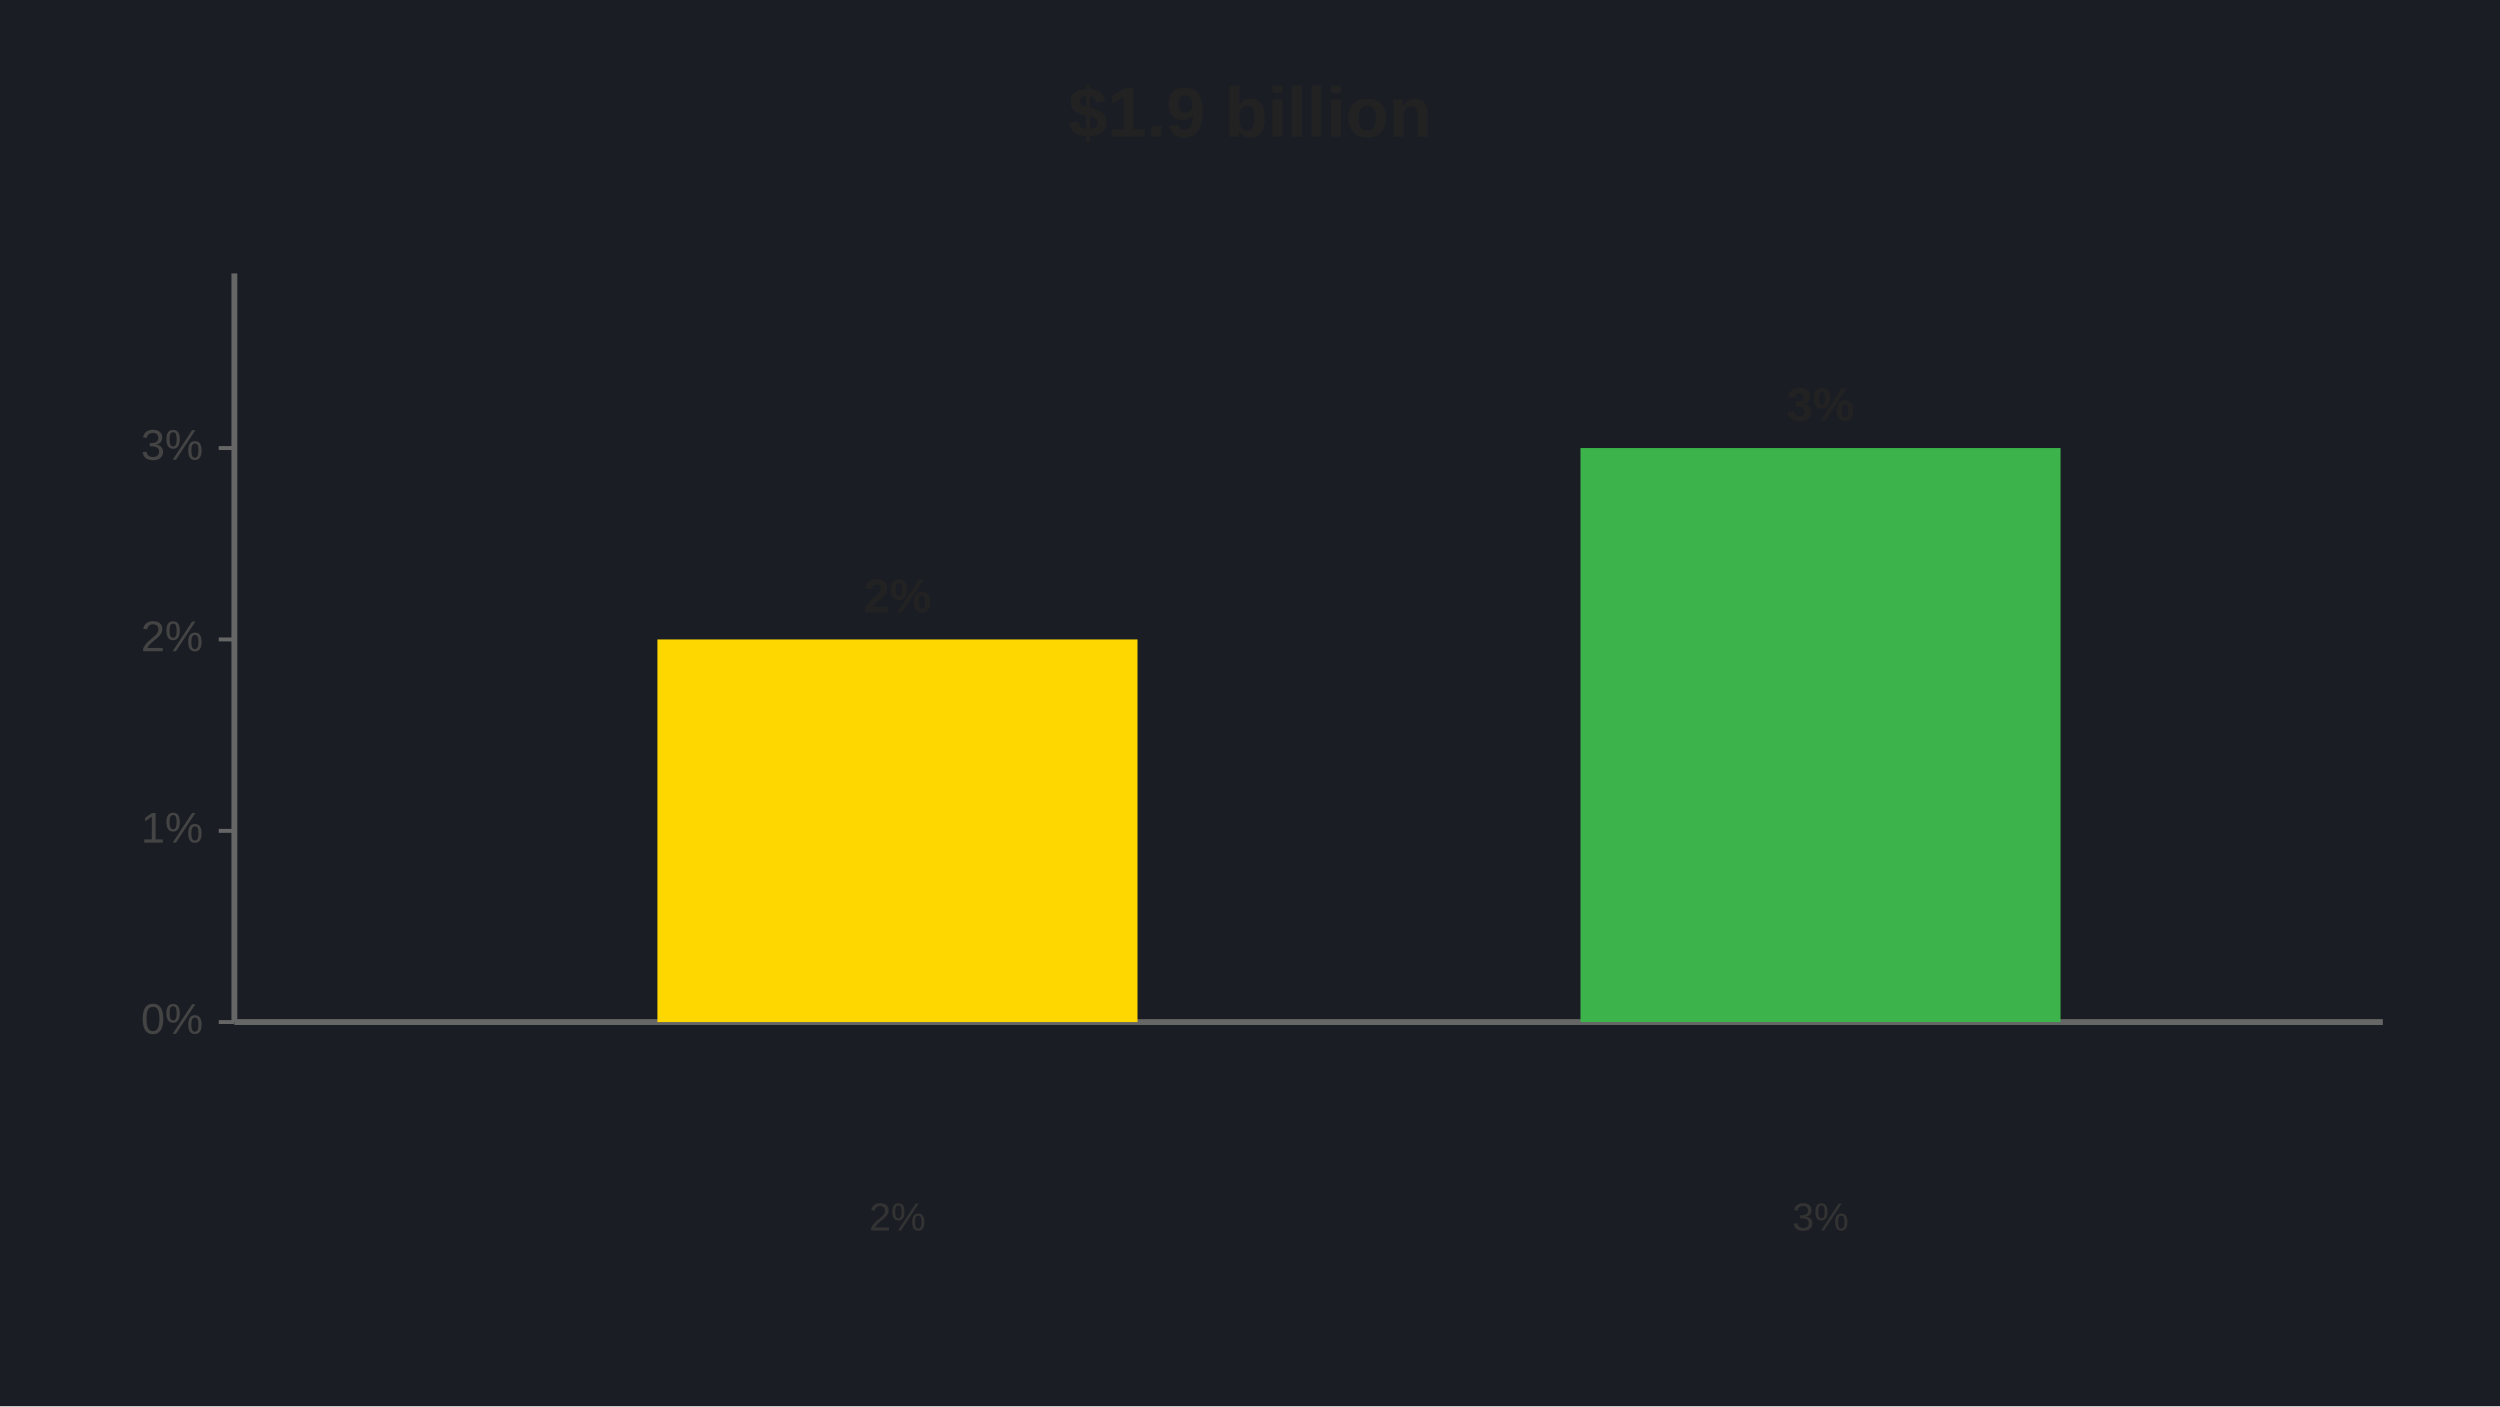
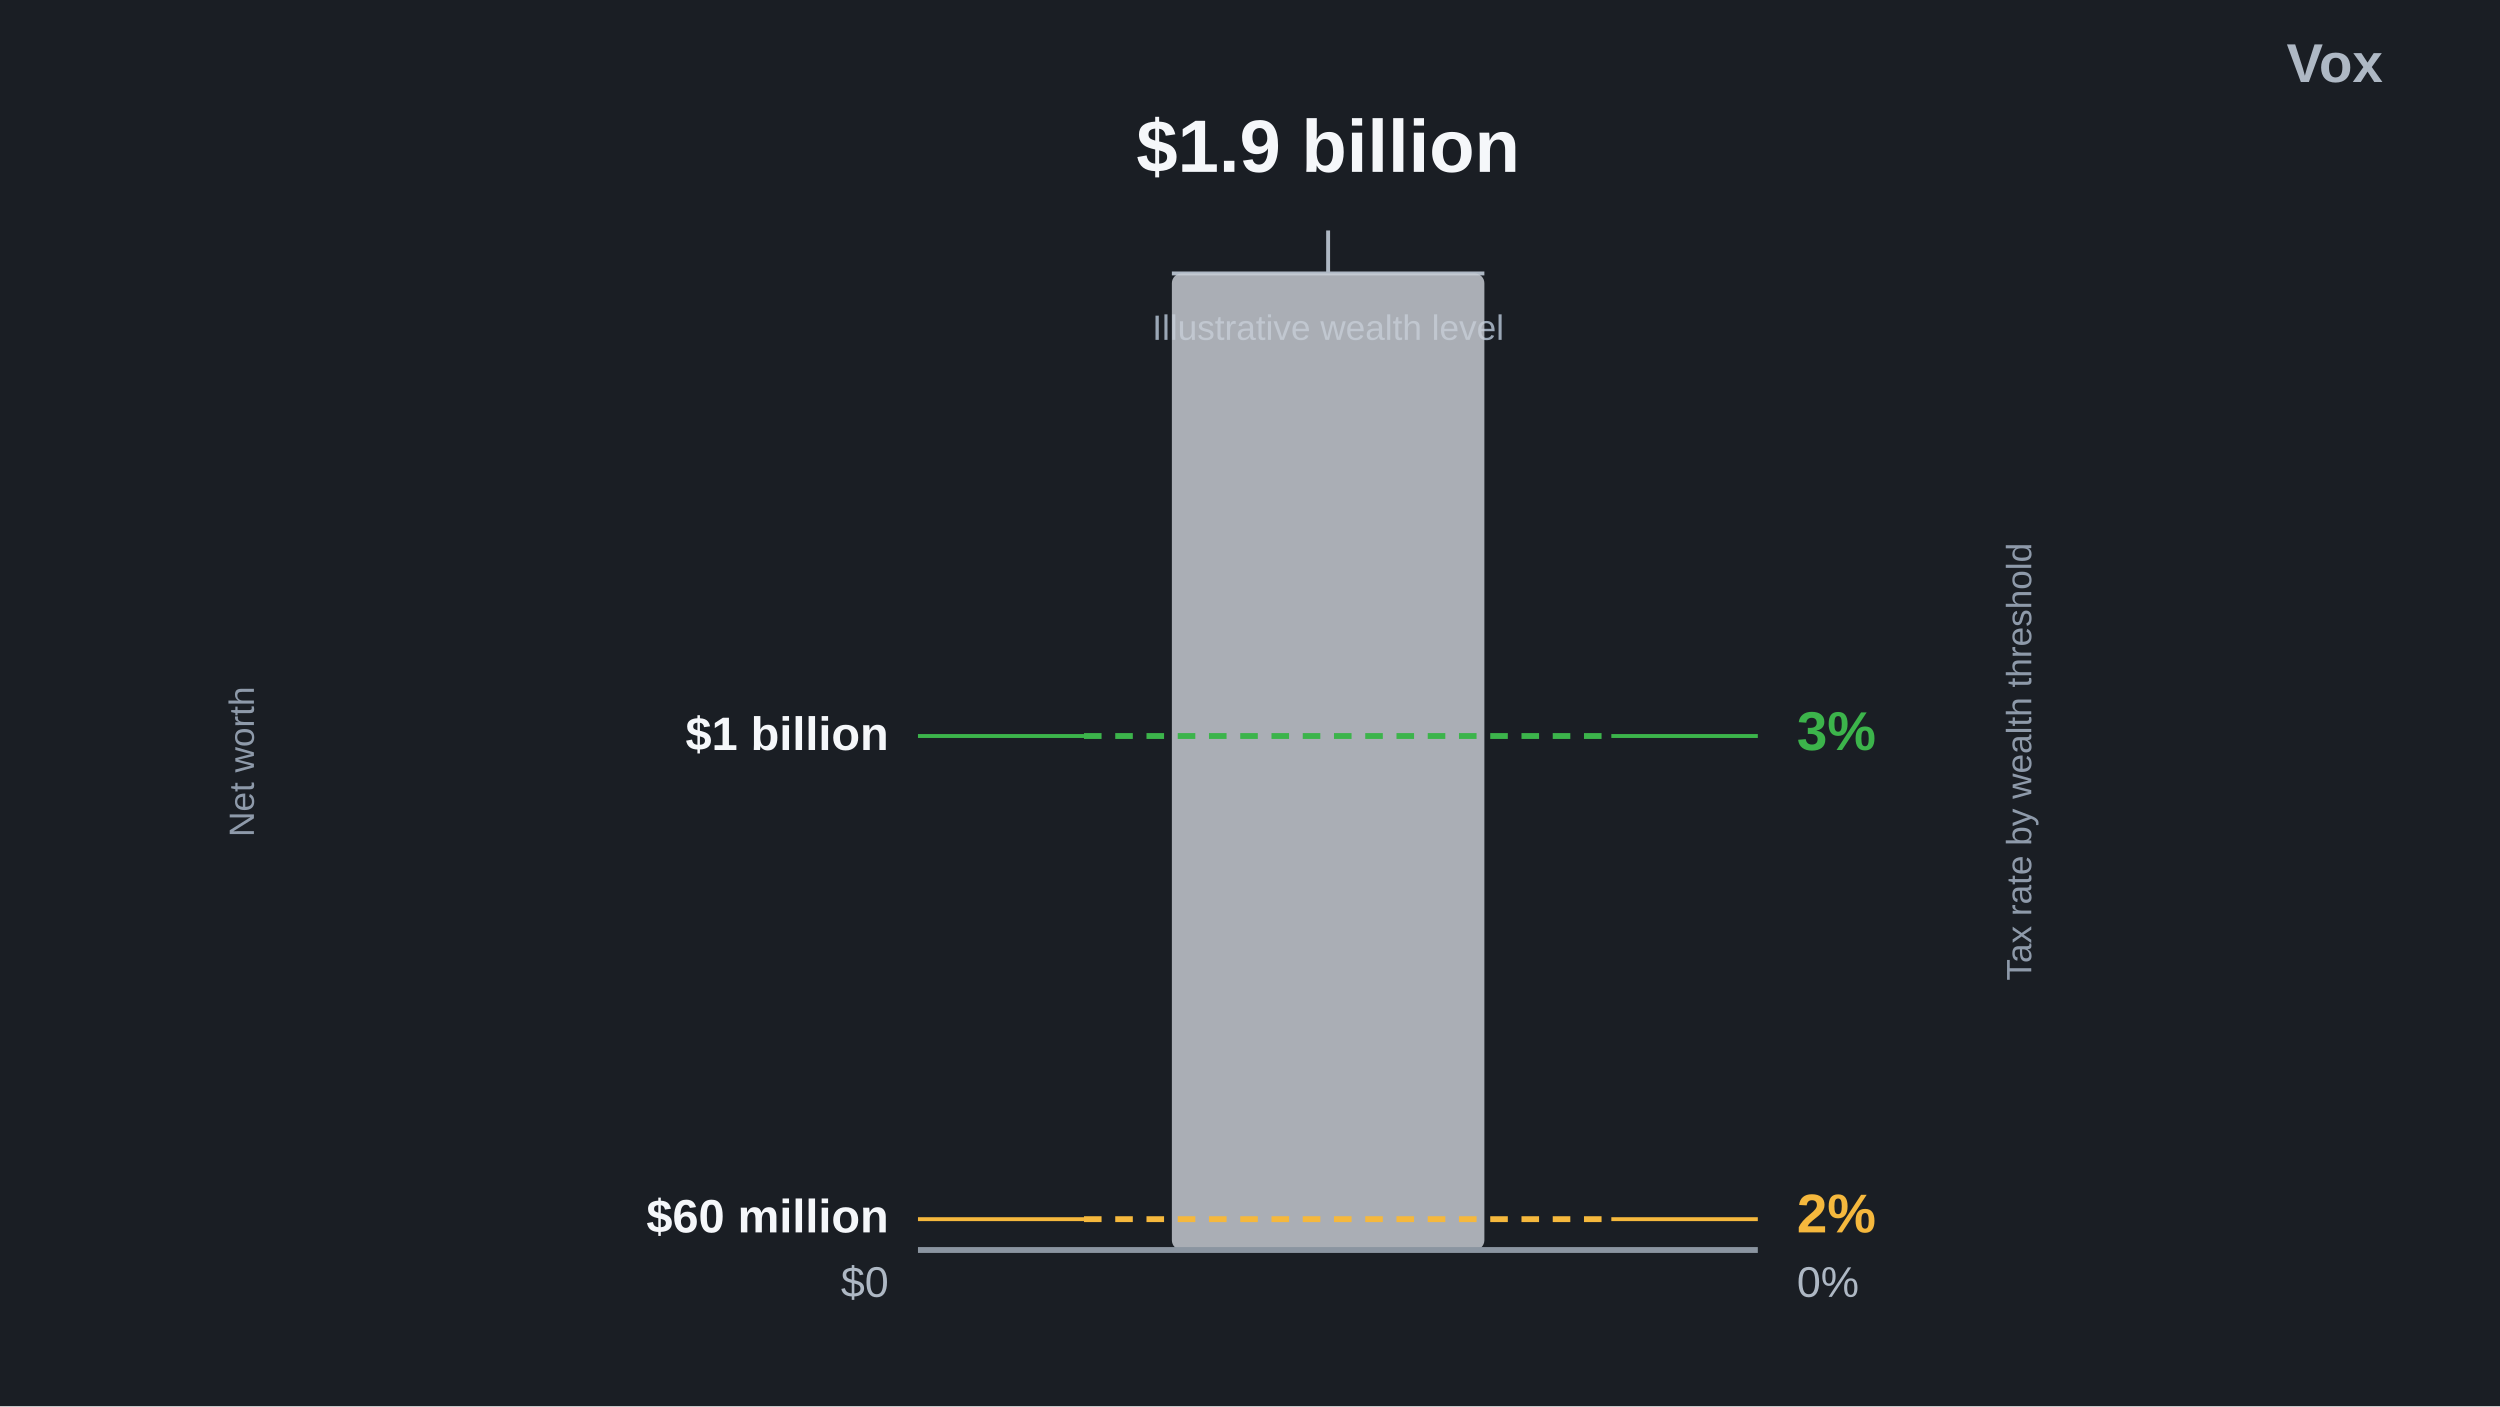
- <svg xmlns="http://www.w3.org/2000/svg" width="1280" height="720" viewBox="0 0 1280 720" data-role="semantic-chart" data-generator="datavideo.semantic_render_v1">
-   <rect id="scene-background-fill" data-role="background-fill" x="0" y="0" width="1280" height="720" fill="#1a1e24" />
-   <text id="chart-title" data-role="title" x="640.0" y="70" text-anchor="middle" font-family="Arial, sans-serif" font-size="36" font-weight="700" fill="#222222">$1.9 billion</text>
-   <g id="chart-plot" data-role="plot">
-     <line data-role="axis" x1="120" y1="523.3" x2="1220" y2="523.3" stroke="#666666" stroke-width="3" />
-     <line data-role="axis" x1="120" y1="140" x2="120" y2="523.3" stroke="#666666" stroke-width="3" />
-     <line data-role="tick" x1="112" y1="523.3" x2="120" y2="523.3" stroke="#666666" stroke-width="2" />
-     <text data-role="tick-label" x="104" y="529.3" text-anchor="end" font-family="Arial, sans-serif" font-size="22" fill="#444444">0%</text>
-     <line data-role="tick" x1="112" y1="425.4" x2="120" y2="425.4" stroke="#666666" stroke-width="2" />
-     <text data-role="tick-label" x="104" y="431.4" text-anchor="end" font-family="Arial, sans-serif" font-size="22" fill="#444444">1%</text>
-     <line data-role="tick" x1="112" y1="327.4" x2="120" y2="327.4" stroke="#666666" stroke-width="2" />
-     <text data-role="tick-label" x="104" y="333.4" text-anchor="end" font-family="Arial, sans-serif" font-size="22" fill="#444444">2%</text>
-     <line data-role="tick" x1="112" y1="229.4" x2="120" y2="229.4" stroke="#666666" stroke-width="2" />
-     <text data-role="tick-label" x="104" y="235.4" text-anchor="end" font-family="Arial, sans-serif" font-size="22" fill="#444444">3%</text>
-     <g id="entity-2-value" data-role="entity" data-entity-id="2" data-label="2%">
-       <rect id="2-value-bar" data-role="bar" data-entity-id="2" data-value="2" x="336.6" y="327.4" width="245.8" height="195.9" fill="#FFD700" data-animation-property="height" data-anchor="bottom" data-animation-axis="y" data-orientation="vertical" />
-       <text id="2-value-label" data-role="value-label" data-entity-id="2" x="459.5" y="313.4" text-anchor="middle" font-family="Arial, sans-serif" font-size="24" font-weight="700" fill="#222222">2%</text>
-       <text id="2-value-label" data-role="category-label" data-entity-id="2" x="459.5" y="630.0" text-anchor="middle" font-family="Arial, sans-serif" font-size="20" fill="#333333">2%</text>
-     </g>
-     <g id="entity-3-value" data-role="entity" data-entity-id="3" data-label="3%">
-       <rect id="3-value-bar" data-role="bar" data-entity-id="3" data-value="3" x="809.2" y="229.4" width="245.8" height="293.9" fill="#3cb44b" data-animation-property="height" data-anchor="bottom" data-animation-axis="y" data-orientation="vertical" />
-       <text id="3-value-label" data-role="value-label" data-entity-id="3" x="932.1" y="215.4" text-anchor="middle" font-family="Arial, sans-serif" font-size="24" font-weight="700" fill="#222222">3%</text>
-       <text id="3-value-label" data-role="category-label" data-entity-id="3" x="932.1" y="630.0" text-anchor="middle" font-family="Arial, sans-serif" font-size="20" fill="#333333">3%</text>
-     </g>
-   </g>
+ <svg xmlns="http://www.w3.org/2000/svg" width="1280" height="720" viewBox="0 0 1280 720" data-role="semantic-chart">
+   <rect width="1280" height="720" fill="#1A1E24" />
+   <text x="1220" y="42" text-anchor="end" font-family="Arial, sans-serif" font-size="28" font-weight="700" fill="#AEB8C4">Vox</text>
+   <text x="680" y="88" text-anchor="middle" font-family="Arial, sans-serif" font-size="38" font-weight="700" fill="#F5F7FA">$1.9 billion</text>
+   <line x1="600" y1="140" x2="760" y2="140" stroke="#AEB8C4" stroke-width="2" />
+   <line x1="680" y1="140" x2="680" y2="118" stroke="#AEB8C4" stroke-width="2" />
+   <text x="680" y="174" text-anchor="middle" font-family="Arial, sans-serif" font-size="18" fill="#9AA7B6">Illustrative wealth level</text>
+   <text x="130" y="390" transform="rotate(-90 130 390)" text-anchor="middle" font-family="Arial, sans-serif" font-size="18" fill="#8E9AAA">Net worth</text>
+   <text x="1040" y="390" transform="rotate(-90 1040 390)" text-anchor="middle" font-family="Arial, sans-serif" font-size="18" fill="#8E9AAA">Tax rate by wealth threshold</text>
+   <rect data-role="bar" data-entity-id="illustrative-wealth" data-value="1.9" data-unit="billion USD" x="600" y="140" width="160" height="500" rx="5" fill="#C9CED5" fill-opacity="0.82" />
+   <line x1="470" y1="640" x2="900" y2="640" stroke="#8B95A1" stroke-width="3" />
+   <line data-role="threshold" data-value="0.06" data-unit="billion USD" x1="555" y1="624.21" x2="825" y2="624.21" stroke="#F5B83D" stroke-width="3" stroke-dasharray="9 7" />
+   <line x1="470" y1="624.21" x2="555" y2="624.21" stroke="#F5B83D" stroke-width="2" />
+   <line x1="825" y1="624.21" x2="900" y2="624.21" stroke="#F5B83D" stroke-width="2" />
+   <text x="455" y="631" text-anchor="end" font-family="Arial, sans-serif" font-size="24" font-weight="700" fill="#F5F7FA">$60 million</text>
+   <text x="920" y="631" font-family="Arial, sans-serif" font-size="28" font-weight="700" fill="#F5B83D">2%</text>
+   <line data-role="threshold" data-value="1" data-unit="billion USD" x1="555" y1="376.84" x2="825" y2="376.84" stroke="#3CB44B" stroke-width="3" stroke-dasharray="9 7" />
+   <line x1="470" y1="376.84" x2="555" y2="376.84" stroke="#3CB44B" stroke-width="2" />
+   <line x1="825" y1="376.84" x2="900" y2="376.84" stroke="#3CB44B" stroke-width="2" />
+   <text x="455" y="384" text-anchor="end" font-family="Arial, sans-serif" font-size="24" font-weight="700" fill="#F5F7FA">$1 billion</text>
+   <text x="920" y="384" font-family="Arial, sans-serif" font-size="28" font-weight="700" fill="#3CB44B">3%</text>
+   <text x="455" y="664" text-anchor="end" font-family="Arial, sans-serif" font-size="22" fill="#AEB8C4">$0</text>
+   <text x="920" y="664" font-family="Arial, sans-serif" font-size="22" fill="#AEB8C4">0%</text>
</svg>
